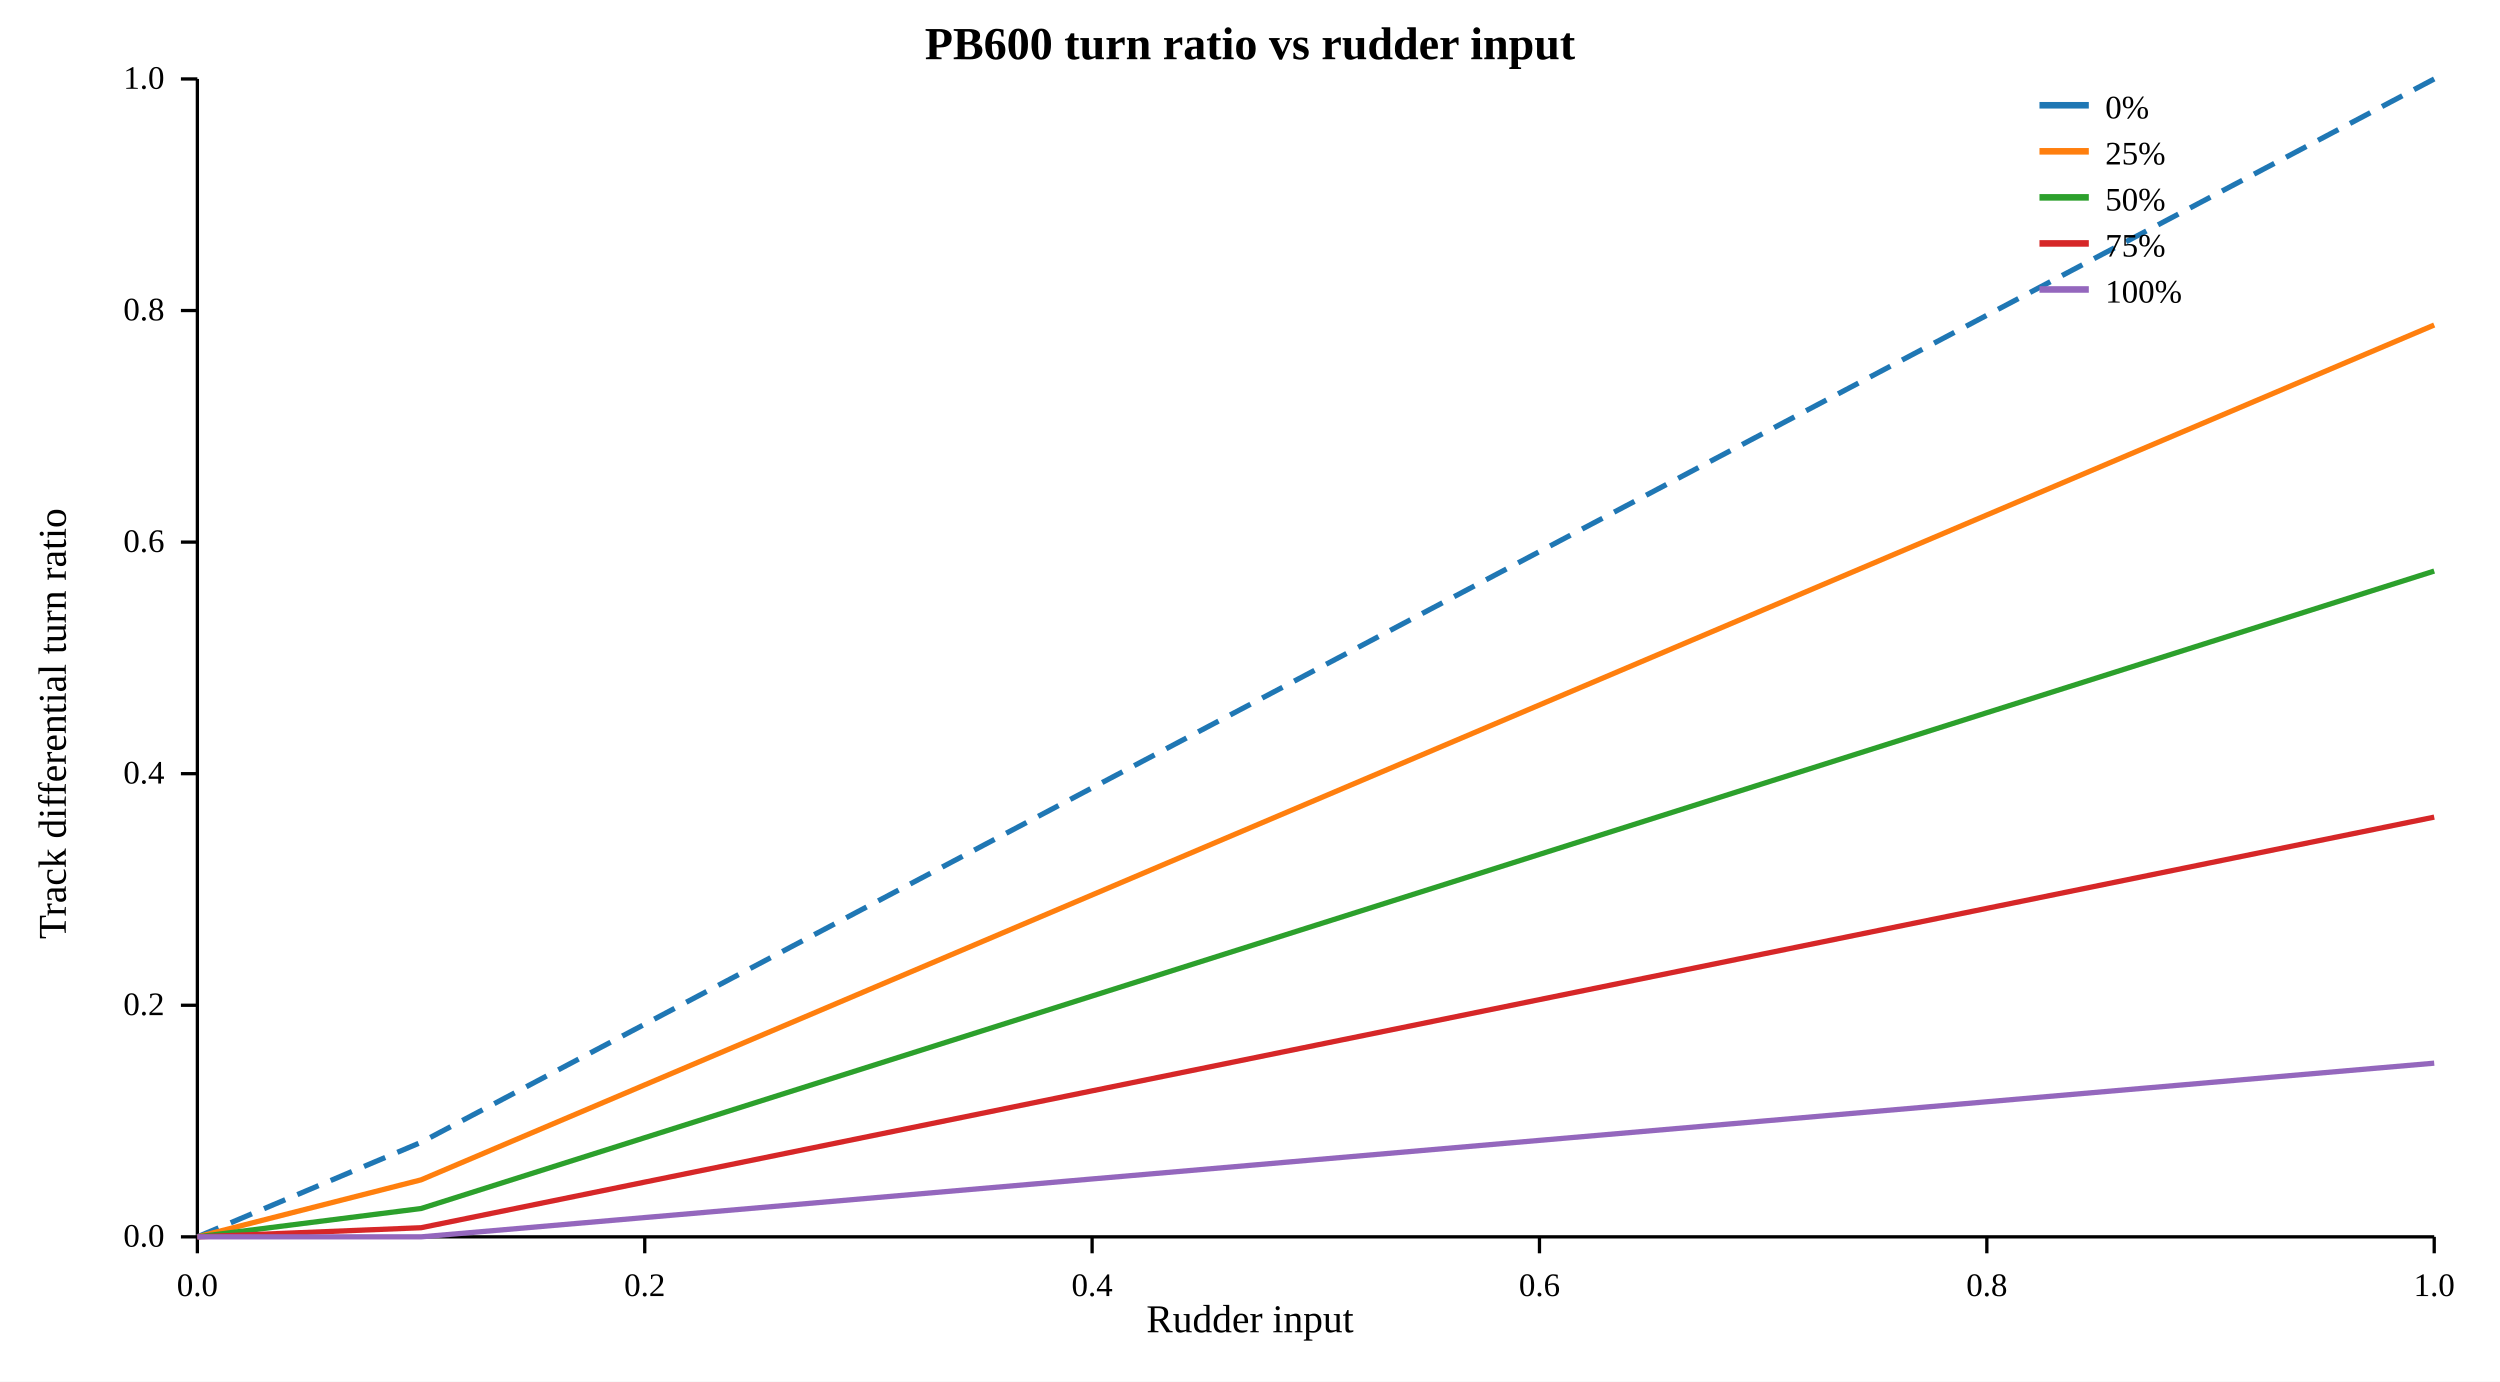
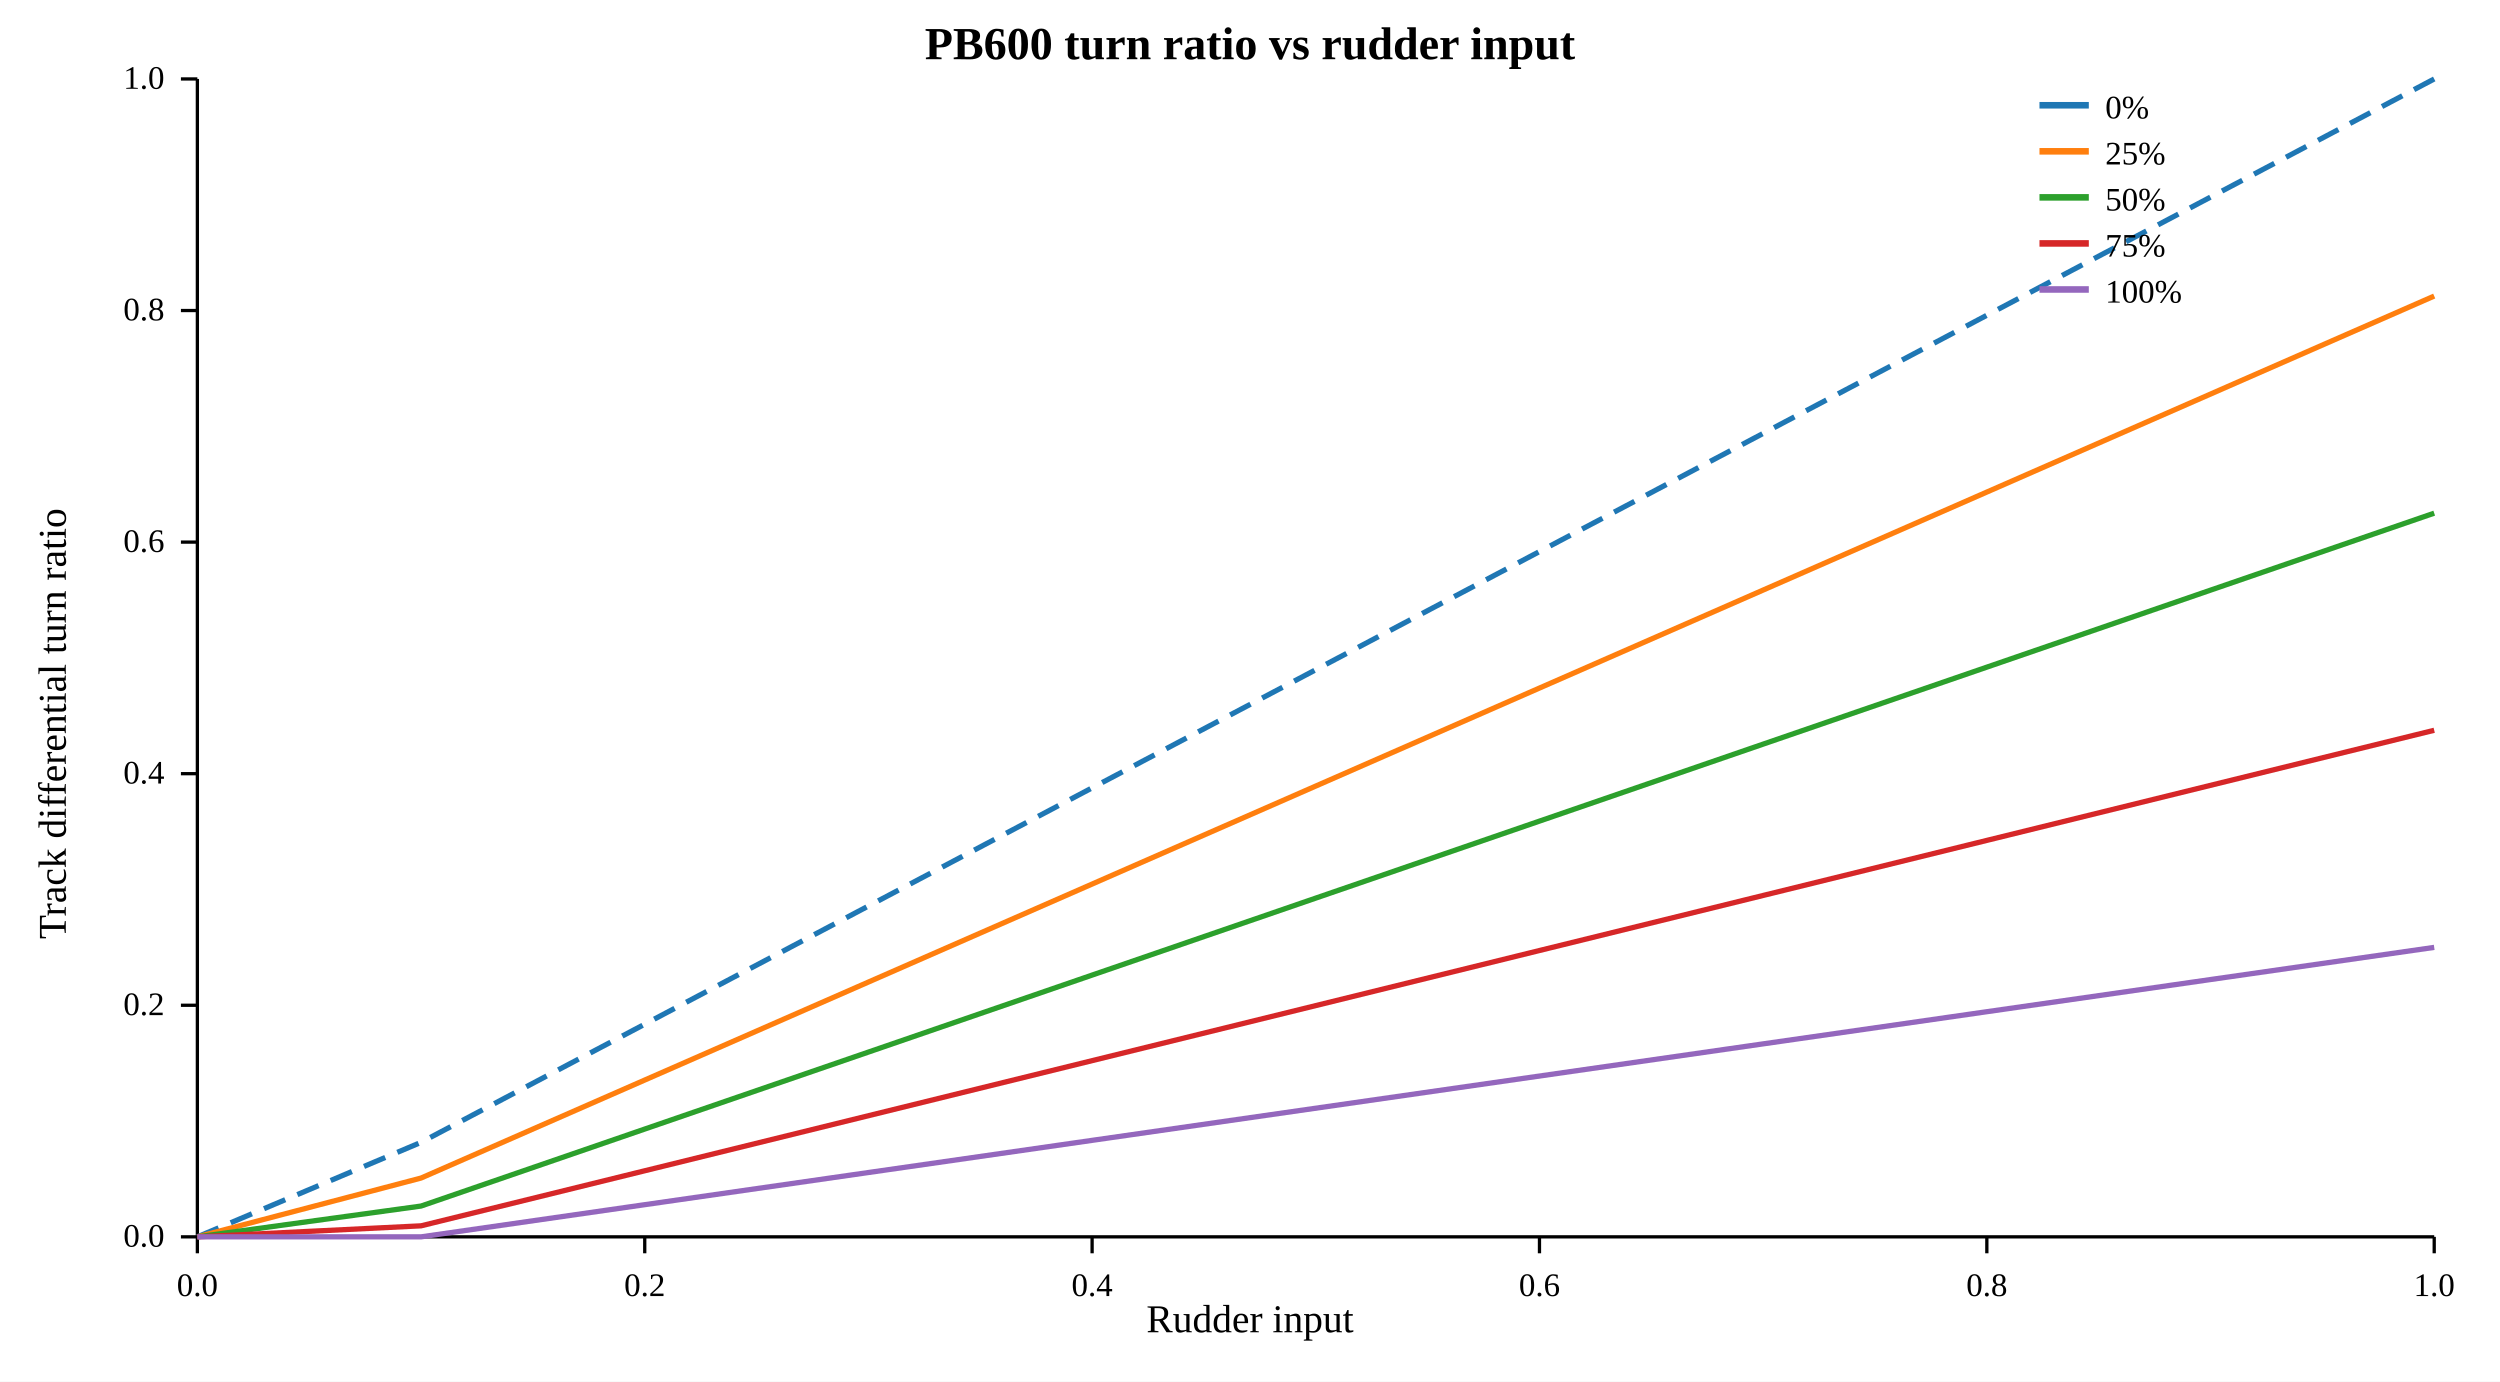
<svg xmlns="http://www.w3.org/2000/svg" width="760" height="420" viewBox="0 0 760 420">
  <rect width="100%" height="100%" fill="white" />
  <text x="380" y="18" text-anchor="middle" font-size="14" font-weight="bold">PB600 turn ratio vs rudder input</text>
  <text x="380" y="405" text-anchor="middle" font-size="12">Rudder input</text>
  <text x="20" y="220" transform="rotate(-90 20 220)" text-anchor="middle" font-size="12">Track differential turn ratio</text>
  <line x1="60" y1="376" x2="740" y2="376" stroke="black" />
  <line x1="60" y1="24" x2="60" y2="376" stroke="black" />
  <line x1="60" y1="376" x2="60" y2="381" stroke="black" />
  <text x="60" y="394" text-anchor="middle" font-size="10">0.0</text>
  <line x1="196" y1="376" x2="196" y2="381" stroke="black" />
  <text x="196" y="394" text-anchor="middle" font-size="10">0.2</text>
  <line x1="332" y1="376" x2="332" y2="381" stroke="black" />
  <text x="332" y="394" text-anchor="middle" font-size="10">0.4</text>
  <line x1="468" y1="376" x2="468" y2="381" stroke="black" />
  <text x="468" y="394" text-anchor="middle" font-size="10">0.6</text>
  <line x1="604" y1="376" x2="604" y2="381" stroke="black" />
  <text x="604" y="394" text-anchor="middle" font-size="10">0.8</text>
  <line x1="740" y1="376" x2="740" y2="381" stroke="black" />
  <text x="740" y="394" text-anchor="middle" font-size="10">1.0</text>
  <line x1="60" y1="376" x2="55" y2="376" stroke="black" />
  <text x="50" y="379" text-anchor="end" font-size="10">0.0</text>
  <line x1="60" y1="305.6" x2="55" y2="305.6" stroke="black" />
  <text x="50" y="308.6" text-anchor="end" font-size="10">0.2</text>
  <line x1="60" y1="235.2" x2="55" y2="235.2" stroke="black" />
  <text x="50" y="238.2" text-anchor="end" font-size="10">0.4</text>
  <line x1="60" y1="164.8" x2="55" y2="164.8" stroke="black" />
  <text x="50" y="167.8" text-anchor="end" font-size="10">0.6</text>
  <line x1="60" y1="94.4" x2="55" y2="94.4" stroke="black" />
  <text x="50" y="97.4" text-anchor="end" font-size="10">0.8</text>
  <line x1="60" y1="24" x2="55" y2="24" stroke="black" />
  <text x="50" y="27" text-anchor="end" font-size="10">1.0</text>
  <polyline fill="none" stroke="#1f77b4" stroke-width="1.6" stroke-dasharray="7 4" points="60,376 128,347.265 196,311.347 264,275.429 332,239.51 400,203.592 468,167.673 536,131.755 604,95.837 672,59.918 740,24" />
-   <polyline fill="none" stroke="#ff7f0e" stroke-width="1.6" points="60,376 128,358.675 196,329.8 264,300.925 332,272.05 400,243.175 468,214.3 536,185.425 604,156.55 672,127.675 740,98.8" />
-   <polyline fill="none" stroke="#2ca02c" stroke-width="1.6" points="60,376 128,367.387 196,345.855 264,324.323 332,302.791 400,281.26 468,259.728 536,238.196 604,216.664 672,195.132 740,173.6" />
-   <polyline fill="none" stroke="#d62728" stroke-width="1.6" points="60,376 128,373.226 196,359.357 264,345.487 332,331.617 400,317.748 468,303.878 536,290.009 604,276.139 672,262.27 740,248.4" />
-   <polyline fill="none" stroke="#9467bd" stroke-width="1.6" points="60,376 128,376 196,370.133 264,364.267 332,358.4 400,352.533 468,346.667 536,340.8 604,334.933 672,329.067 740,323.2" />
+   <polyline fill="none" stroke="#ff7f0e" stroke-width="1.6" points="60,376 128,358.125 196,328.333 264,298.542 332,268.75 400,238.958 468,209.167 536,179.375 604,149.583 672,119.792 740,90" />
+   <polyline fill="none" stroke="#2ca02c" stroke-width="1.6" points="60,376 128,366.638 196,343.234 264,319.83 332,296.426 400,273.021 468,249.617 536,226.213 604,202.809 672,179.404 740,156" />
+   <polyline fill="none" stroke="#d62728" stroke-width="1.6" points="60,376 128,372.652 196,355.913 264,339.174 332,322.435 400,305.696 468,288.957 536,272.217 604,255.478 672,238.739 740,222" />
+   <polyline fill="none" stroke="#9467bd" stroke-width="1.6" points="60,376 128,376 196,366.222 264,356.444 332,346.667 400,336.889 468,327.111 536,317.333 604,307.556 672,297.778 740,288" />
  <line x1="620" y1="32" x2="635" y2="32" stroke="#1f77b4" stroke-width="2" />
  <text x="640" y="36" font-size="10">0%</text>
  <line x1="620" y1="46" x2="635" y2="46" stroke="#ff7f0e" stroke-width="2" />
  <text x="640" y="50" font-size="10">25%</text>
  <line x1="620" y1="60" x2="635" y2="60" stroke="#2ca02c" stroke-width="2" />
  <text x="640" y="64" font-size="10">50%</text>
  <line x1="620" y1="74" x2="635" y2="74" stroke="#d62728" stroke-width="2" />
  <text x="640" y="78" font-size="10">75%</text>
  <line x1="620" y1="88" x2="635" y2="88" stroke="#9467bd" stroke-width="2" />
  <text x="640" y="92" font-size="10">100%</text>
</svg>
